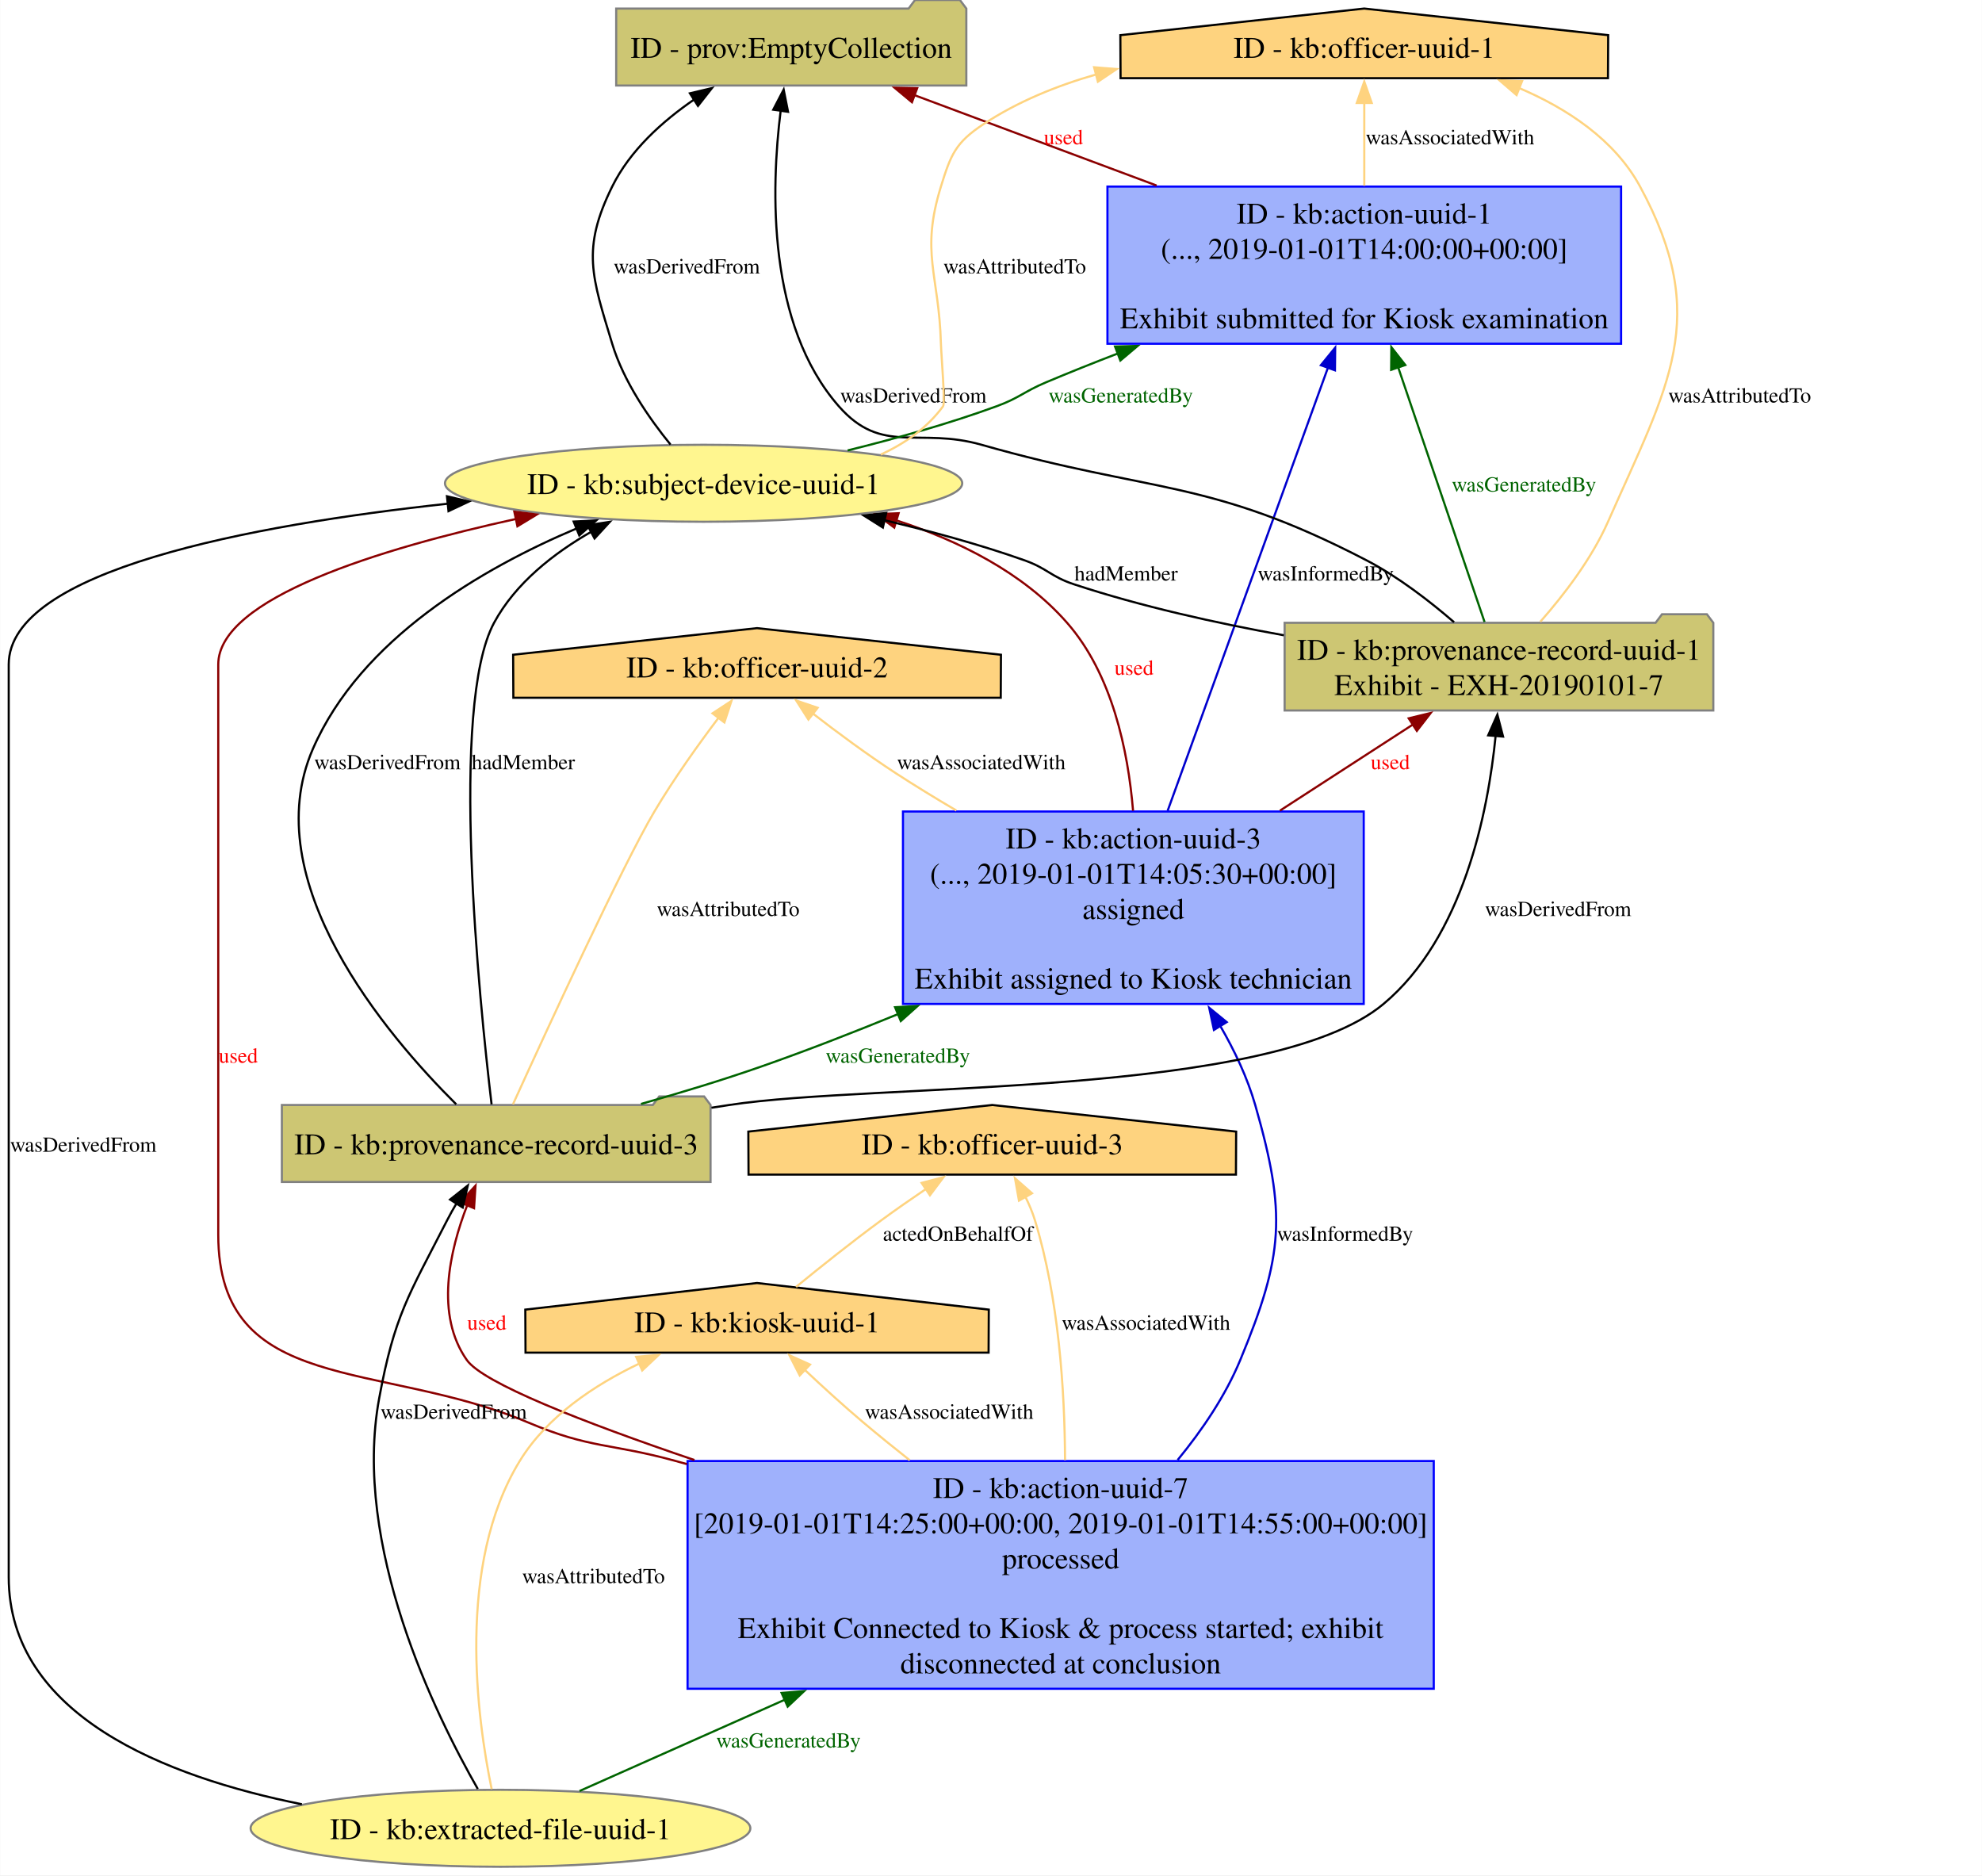
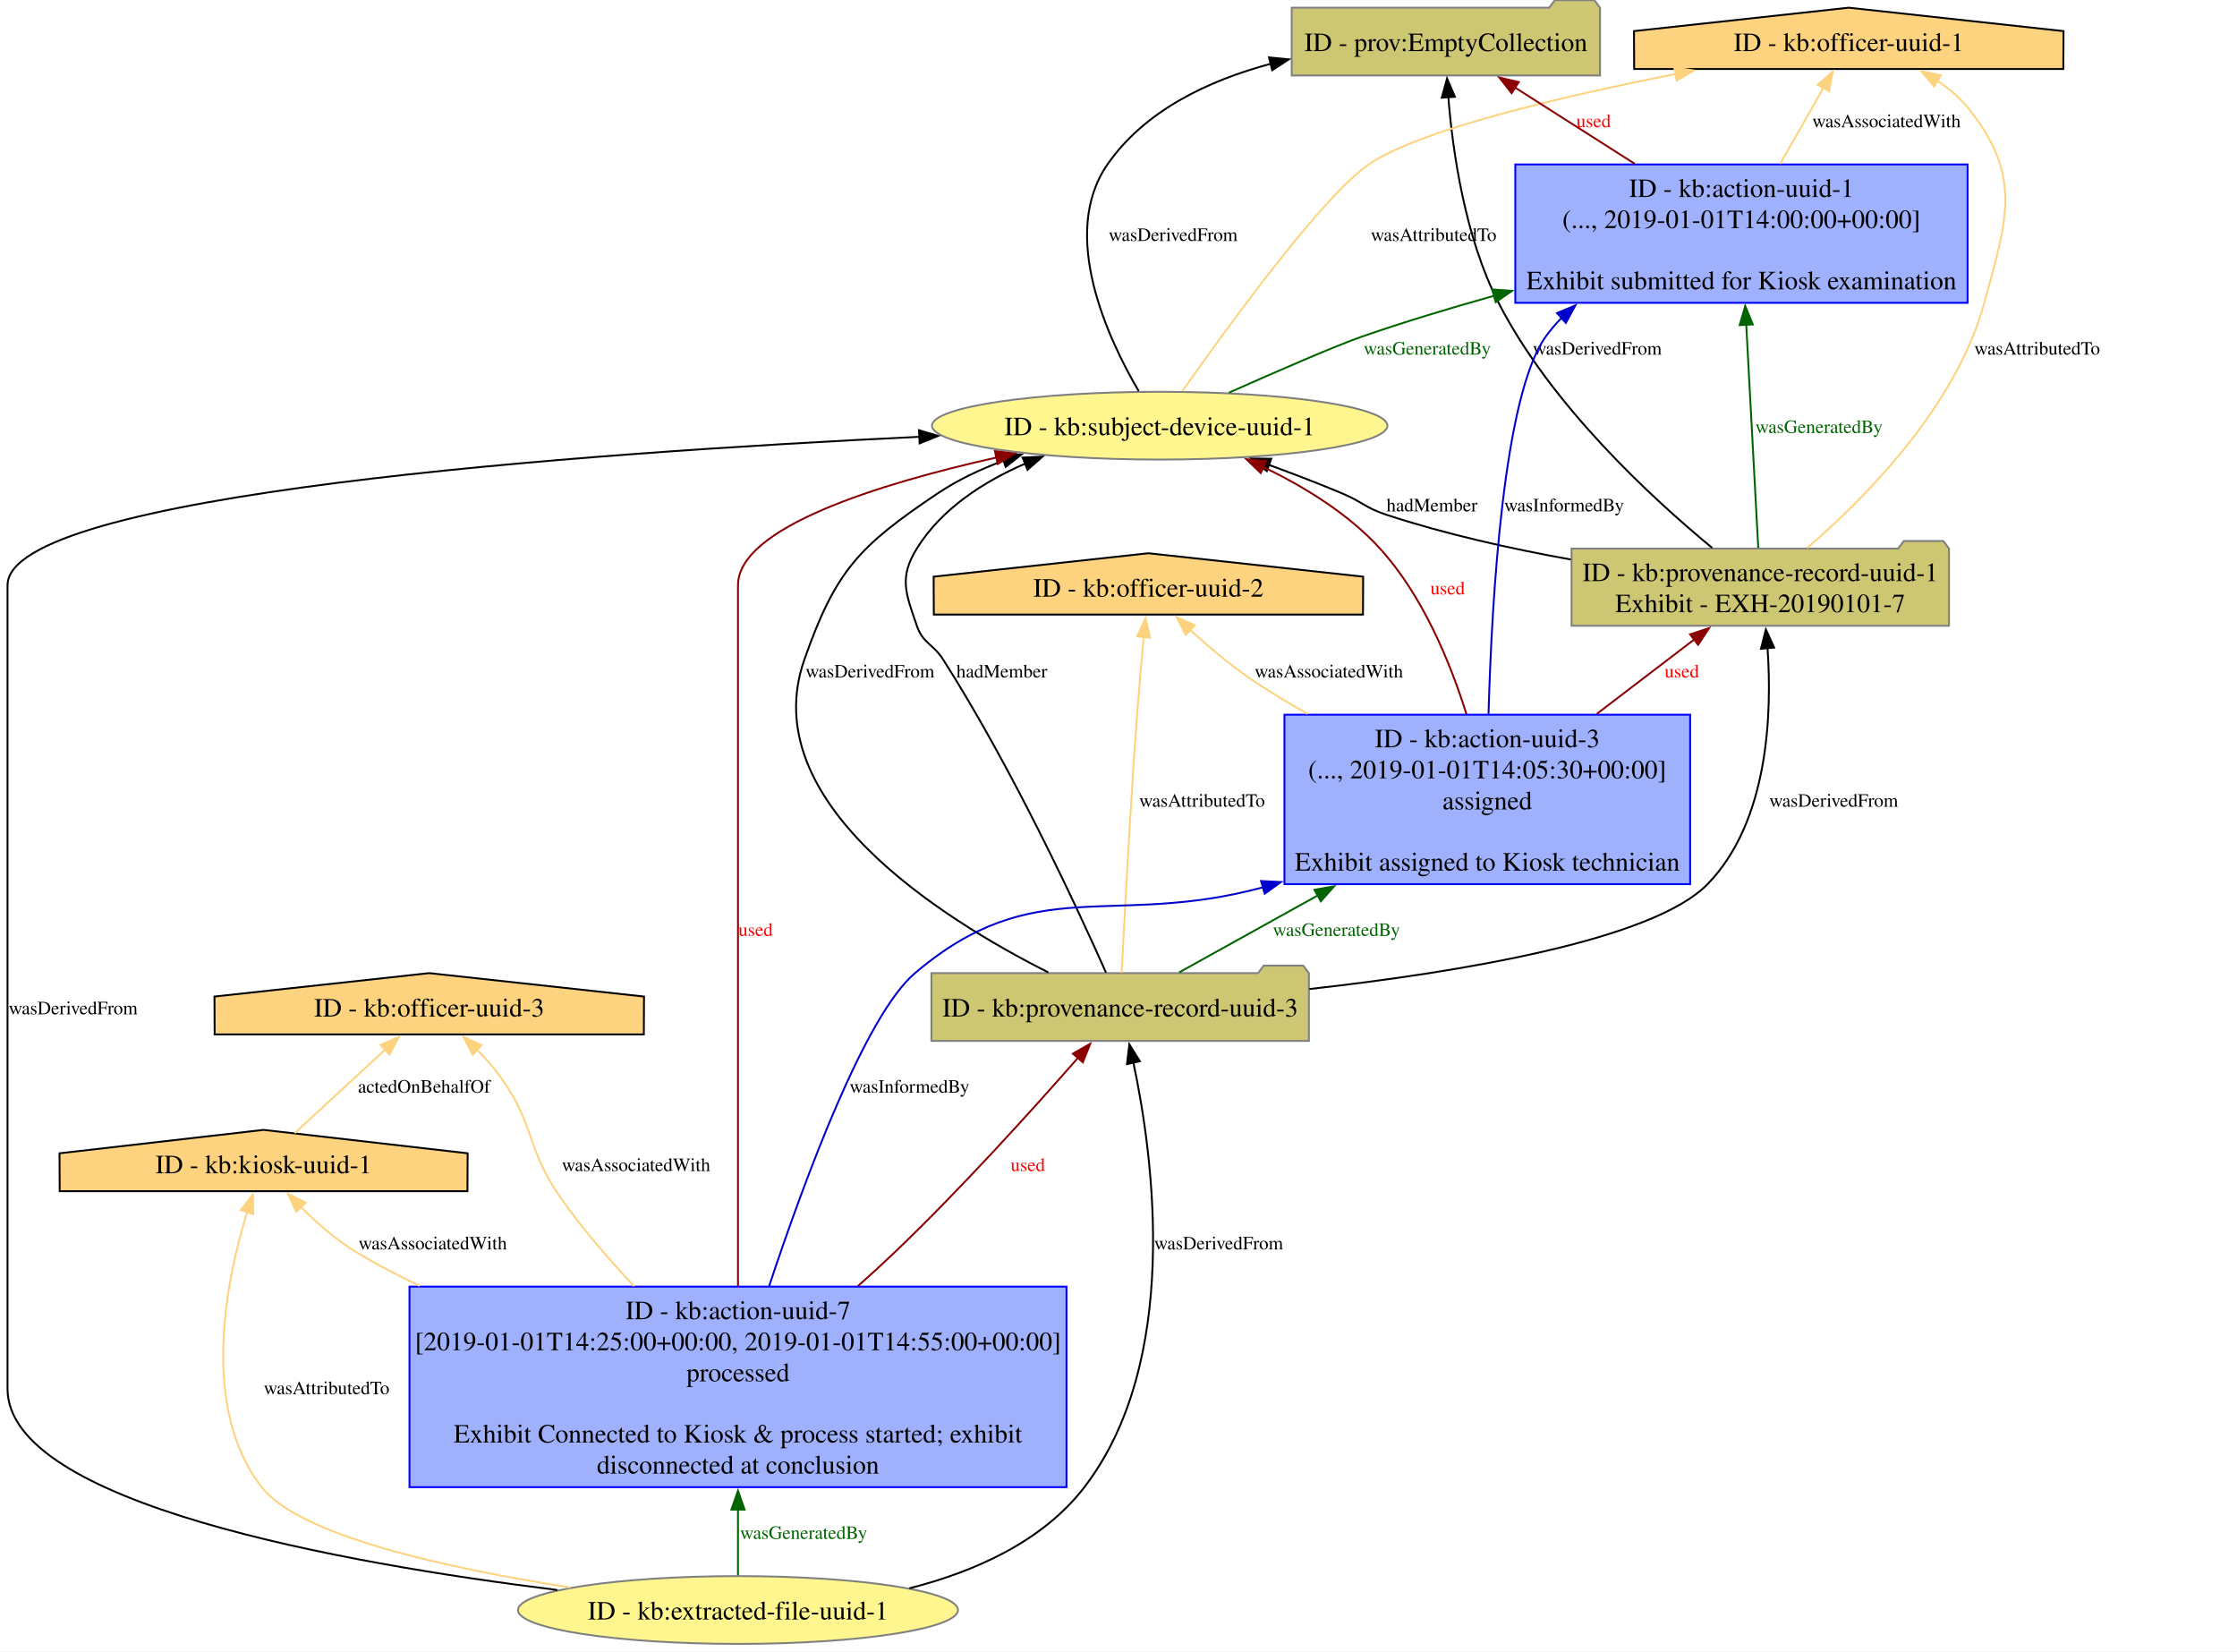
- <svg xmlns="http://www.w3.org/2000/svg" xmlns:xlink="http://www.w3.org/1999/xlink" width="927pt" height="877pt" viewBox="0.00 0.00 926.84 877.00">
+ <svg xmlns="http://www.w3.org/2000/svg" xmlns:xlink="http://www.w3.org/1999/xlink" width="1188pt" height="877pt" viewBox="0.00 0.00 1188.23 877.00">
  <g id="graph0" class="graph" transform="scale(1 1) rotate(0) translate(4 873)">
-     <polygon fill="white" stroke="none" points="-4,4 -4,-873 922.84,-873 922.84,4 -4,4" />
+     <polygon fill="white" stroke="none" points="-4,4 -4,-873 1184.23,-873 1184.23,4 -4,4" />
    <g id="node1" class="node">
      <g id="a_node1">
+         <a xlink:title="ID - http://example.org/kb/kiosk-uuid-1">
+           <polygon fill="#fed37f" stroke="black" points="244.39,-260.56 136,-273 27.61,-260.56 27.71,-240.44 244.29,-240.44 244.39,-260.56" />
+           <text text-anchor="middle" x="136" y="-249.95" font-family="Times,serif" font-size="14.00">ID - kb:kiosk-uuid-1</text>
+         </a>
+       </g>
+     </g>
+     <g id="node4" class="node">
+       <g id="a_node4">
+         <a xlink:title="ID - http://example.org/kb/officer-uuid-3">
+           <polygon fill="#fed37f" stroke="black" points="338.08,-343.81 224,-356.25 109.92,-343.81 110.02,-323.69 337.98,-323.69 338.08,-343.81" />
+           <text text-anchor="middle" x="224" y="-333.2" font-family="Times,serif" font-size="14.00">ID - kb:officer-uuid-3</text>
+         </a>
+       </g>
+     </g>
+     <g id="edge16" class="edge">
+       <path fill="none" stroke="#fed37f" d="M152.55,-271.28C166.12,-283.81 185.49,-301.69 200.63,-315.68" />
+       <polygon fill="#fed37f" stroke="#fed37f" points="198.16,-318.15 207.88,-322.36 202.9,-313.01 198.16,-318.15" />
+       <text text-anchor="middle" x="221.27" y="-292.75" font-family="Times,serif" font-size="10.00">actedOnBehalfOf</text>
+     </g>
+     <g id="node2" class="node">
+       <g id="a_node2">
+         <a xlink:title="ID - http://example.org/kb/officer-uuid-1">
+           <polygon fill="#fed37f" stroke="black" points="1092.08,-856.56 978,-869 863.92,-856.56 864.02,-836.44 1091.98,-836.44 1092.08,-856.56" />
+           <text text-anchor="middle" x="978" y="-845.95" font-family="Times,serif" font-size="14.00">ID - kb:officer-uuid-1</text>
+         </a>
+       </g>
+     </g>
+     <g id="node3" class="node">
+       <g id="a_node3">
+         <a xlink:title="ID - http://example.org/kb/officer-uuid-2">
+           <polygon fill="#fed37f" stroke="black" points="720.08,-566.81 606,-579.25 491.92,-566.81 492.02,-546.69 719.98,-546.69 720.08,-566.81" />
+           <text text-anchor="middle" x="606" y="-556.2" font-family="Times,serif" font-size="14.00">ID - kb:officer-uuid-2</text>
+         </a>
+       </g>
+     </g>
+     <g id="node5" class="node">
+       <g id="a_node5">
+         <a xlink:title="ID - http://example.org/kb/provenance-record-uuid-1">
+           <polygon fill="#cdc673" stroke="#808080" points="1031.25,-581.75 1028.25,-585.75 1007.25,-585.75 1004.25,-581.75 830.75,-581.75 830.75,-540.75 1031.25,-540.75 1031.25,-581.75" />
+           <text text-anchor="middle" x="931" y="-564.45" font-family="Times,serif" font-size="14.00">ID - kb:provenance-record-uuid-1</text>
+           <text text-anchor="middle" x="931" y="-547.95" font-family="Times,serif" font-size="14.00">Exhibit - EXH-20190101-7</text>
+         </a>
+       </g>
+     </g>
+     <g id="edge18" class="edge">
+       <path fill="none" stroke="#fed37f" d="M955.91,-582.06C986.14,-608.05 1034.93,-656.93 1050,-712.25 1062.04,-756.44 1070.4,-779.06 1042,-815 1037.31,-820.94 1031.31,-826.02 1024.88,-830.31" />
+       <polygon fill="#fed37f" stroke="#fed37f" points="1023.36,-827.14 1016.55,-835.27 1026.94,-833.16 1023.36,-827.14" />
+       <text text-anchor="middle" x="1078.1" y="-684.75" font-family="Times,serif" font-size="10.00">wasAttributedTo</text>
+     </g>
+     <g id="node7" class="node">
+       <g id="a_node7">
+         <a xlink:title="ID - http://www.w3.org/ns/prov#EmptyCollection">
+           <polygon fill="#cdc673" stroke="#808080" points="845.88,-869 842.88,-873 821.88,-873 818.88,-869 682.12,-869 682.12,-833 845.88,-833 845.88,-869" />
+           <text text-anchor="middle" x="764" y="-845.95" font-family="Times,serif" font-size="14.00">ID - prov:EmptyCollection</text>
+         </a>
+       </g>
+     </g>
+     <g id="edge20" class="edge">
+       <path fill="none" stroke="black" d="M905.48,-582.09C873.66,-608.31 820.03,-657.6 792,-712.25 774.07,-747.21 767.62,-792.68 765.3,-821.61" />
+       <polygon fill="black" stroke="black" points="761.82,-821.2 764.64,-831.41 768.8,-821.67 761.82,-821.2" />
+       <text text-anchor="middle" x="844.45" y="-684.75" font-family="Times,serif" font-size="10.00">wasDerivedFrom</text>
+     </g>
+     <g id="node9" class="node">
+       <g id="a_node9">
+         <a xlink:title="ID - http://example.org/kb/subject-device-uuid-1">
+           <ellipse fill="#fff68f" stroke="#808080" cx="612" cy="-647" rx="120.96" ry="18" />
+           <text text-anchor="middle" x="612" y="-641.95" font-family="Times,serif" font-size="14.00">ID - kb:subject-device-uuid-1</text>
+         </a>
+       </g>
+     </g>
+     <g id="edge19" class="edge">
+       <path fill="none" stroke="black" d="M830.37,-575.92C798.53,-581.65 763.51,-589.44 732.25,-599.75 721.35,-603.35 719.58,-606.55 709,-611 696.5,-616.26 682.89,-621.48 669.94,-626.21" />
+       <polygon fill="black" stroke="black" points="668.9,-622.87 660.68,-629.55 671.27,-629.45 668.9,-622.87" />
+       <text text-anchor="middle" x="756.62" y="-601.5" font-family="Times,serif" font-size="10.00">hadMember</text>
+     </g>
+     <g id="node10" class="node">
+       <g id="a_node10">
        <a xlink:title="ID - http://example.org/kb/action-uuid-1">
-           <polygon fill="#9fb1fc" stroke="#0000ff" points="754.12,-785.75 513.88,-785.75 513.88,-712.25 754.12,-712.25 754.12,-785.75" />
-           <text text-anchor="middle" x="634" y="-768.45" font-family="Times,serif" font-size="14.00">ID - kb:action-uuid-1</text>
-           <text text-anchor="middle" x="634" y="-751.95" font-family="Times,serif" font-size="14.00">(..., 2019-01-01T14:00:00+00:00]</text>
-           <text text-anchor="middle" x="634" y="-719.45" font-family="Times,serif" font-size="14.00">Exhibit submitted for Kiosk examination</text>
-         </a>
-       </g>
+           <polygon fill="#9fb1fc" stroke="#0000ff" points="1041.12,-785.75 800.88,-785.75 800.88,-712.25 1041.12,-712.25 1041.12,-785.75" />
+           <text text-anchor="middle" x="921" y="-768.45" font-family="Times,serif" font-size="14.00">ID - kb:action-uuid-1</text>
+           <text text-anchor="middle" x="921" y="-751.95" font-family="Times,serif" font-size="14.00">(..., 2019-01-01T14:00:00+00:00]</text>
+           <text text-anchor="middle" x="921" y="-719.45" font-family="Times,serif" font-size="14.00">Exhibit submitted for Kiosk examination</text>
+         </a>
+       </g>
+     </g>
+     <g id="edge17" class="edge">
+       <path fill="none" stroke="darkgreen" d="M929.93,-582.13C928.42,-610.2 925.61,-662.32 923.55,-700.66" />
+       <polygon fill="darkgreen" stroke="darkgreen" points="920.06,-700.4 923.02,-710.57 927.05,-700.77 920.06,-700.4" />
+       <text text-anchor="middle" x="962.19" y="-643.12" font-family="Times,serif" font-size="10.00" fill="darkgreen">wasGeneratedBy</text>
    </g>
    <g id="node6" class="node">
      <g id="a_node6">
-         <a xlink:title="ID - http://example.org/kb/officer-uuid-1">
-           <polygon fill="#fed37f" stroke="black" points="748.08,-856.56 634,-869 519.92,-856.56 520.02,-836.44 747.98,-836.44 748.08,-856.56" />
-           <text text-anchor="middle" x="634" y="-845.95" font-family="Times,serif" font-size="14.00">ID - kb:officer-uuid-1</text>
-         </a>
-       </g>
-     </g>
-     <g id="edge1" class="edge">
-       <path fill="none" stroke="#fed37f" d="M634,-786.1C634,-799.06 634,-813.36 634,-825.15" />
-       <polygon fill="#fed37f" stroke="#fed37f" points="630.5,-824.84 634,-834.84 637.5,-824.84 630.5,-824.84" />
-       <text text-anchor="middle" x="674.12" y="-805.5" font-family="Times,serif" font-size="10.00">wasAssociatedWith</text>
+         <a xlink:title="ID - http://example.org/kb/provenance-record-uuid-3">
+           <polygon fill="#cdc673" stroke="#808080" points="691.25,-356.25 688.25,-360.25 667.25,-360.25 664.25,-356.25 490.75,-356.25 490.75,-320.25 691.25,-320.25 691.25,-356.25" />
+           <text text-anchor="middle" x="591" y="-333.2" font-family="Times,serif" font-size="14.00">ID - kb:provenance-record-uuid-3</text>
+         </a>
+       </g>
+     </g>
+     <g id="edge22" class="edge">
+       <path fill="none" stroke="#fed37f" d="M591.82,-356.38C593.23,-384.86 596.31,-443.74 600,-493.5 601.01,-507.16 602.36,-522.38 603.53,-534.83" />
+       <polygon fill="#fed37f" stroke="#fed37f" points="600.03,-535.07 604.46,-544.69 607,-534.4 600.03,-535.07" />
+       <text text-anchor="middle" x="634.5" y="-444.62" font-family="Times,serif" font-size="10.00">wasAttributedTo</text>
+     </g>
+     <g id="edge23" class="edge">
+       <path fill="none" stroke="black" d="M691.5,-347.8C771.24,-356.72 873.96,-373.69 903,-403.5 935.41,-436.77 937.34,-493.88 934.84,-529.22" />
+       <polygon fill="black" stroke="black" points="931.38,-528.52 933.99,-538.79 938.36,-529.14 931.38,-528.52" />
+       <text text-anchor="middle" x="970.02" y="-444.62" font-family="Times,serif" font-size="10.00">wasDerivedFrom</text>
+     </g>
+     <g id="edge24" class="edge">
+       <path fill="none" stroke="black" d="M583.47,-356.53C568.7,-389.78 534.12,-464.49 497,-522.75 491.55,-531.3 486.29,-531.16 483,-540.75 477.09,-557.99 473.41,-566.26 483,-581.75 496.02,-602.78 518.22,-617.15 540.56,-626.86" />
+       <polygon fill="black" stroke="black" points="539.17,-630.07 549.75,-630.57 541.79,-623.58 539.17,-630.07" />
+       <text text-anchor="middle" x="528.16" y="-513.25" font-family="Times,serif" font-size="10.00">hadMember</text>
+     </g>
+     <g id="edge25" class="edge">
+       <path fill="none" stroke="black" d="M552.87,-356.61C495.64,-385.47 396.85,-447.62 423.25,-522.75 439.91,-570.18 452.28,-582.96 494,-611 504.63,-618.14 516.75,-623.86 529.08,-628.43" />
+       <polygon fill="black" stroke="black" points="527.92,-631.73 538.51,-631.66 530.19,-625.11 527.92,-631.73" />
+       <text text-anchor="middle" x="458.12" y="-513.25" font-family="Times,serif" font-size="10.00">wasDerivedFrom</text>
+     </g>
+     <g id="node11" class="node">
+       <g id="a_node11">
+         <a xlink:title="ID - http://example.org/kb/action-uuid-3">
+           <polygon fill="#9fb1fc" stroke="#0000ff" points="893.75,-493.5 678.25,-493.5 678.25,-403.5 893.75,-403.5 893.75,-493.5" />
+           <text text-anchor="middle" x="786" y="-476.2" font-family="Times,serif" font-size="14.00">ID - kb:action-uuid-3</text>
+           <text text-anchor="middle" x="786" y="-459.7" font-family="Times,serif" font-size="14.00">(..., 2019-01-01T14:05:30+00:00]</text>
+           <text text-anchor="middle" x="786" y="-443.2" font-family="Times,serif" font-size="14.00">assigned</text>
+           <text text-anchor="middle" x="786" y="-410.7" font-family="Times,serif" font-size="14.00">Exhibit assigned to Kiosk technician</text>
+         </a>
+       </g>
+     </g>
+     <g id="edge21" class="edge">
+       <path fill="none" stroke="darkgreen" d="M622.33,-356.64C642.38,-367.77 669.49,-382.82 695.88,-397.47" />
+       <polygon fill="darkgreen" stroke="darkgreen" points="694.18,-400.53 704.62,-402.32 697.58,-394.41 694.18,-400.53" />
+       <text text-anchor="middle" x="705.91" y="-376" font-family="Times,serif" font-size="10.00" fill="darkgreen">wasGeneratedBy</text>
+     </g>
+     <g id="node8" class="node">
+       <g id="a_node8">
+         <a xlink:title="ID - http://example.org/kb/extracted-file-uuid-1">
+           <ellipse fill="#fff68f" stroke="#808080" cx="388" cy="-18" rx="116.86" ry="18" />
+           <text text-anchor="middle" x="388" y="-12.95" font-family="Times,serif" font-size="14.00">ID - kb:extracted-file-uuid-1</text>
+         </a>
+       </g>
+     </g>
+     <g id="edge13" class="edge">
+       <path fill="none" stroke="#fed37f" d="M298.93,-29.98C234.47,-39.97 155.28,-57.18 135,-83.25 101.99,-125.69 116.26,-193.7 127.38,-229.75" />
+       <polygon fill="#fed37f" stroke="#fed37f" points="123.91,-230.4 130.35,-238.82 130.56,-228.22 123.91,-230.4" />
+       <text text-anchor="middle" x="169.5" y="-132.62" font-family="Times,serif" font-size="10.00">wasAttributedTo</text>
+     </g>
+     <g id="edge14" class="edge">
+       <path fill="none" stroke="black" d="M479.07,-29.53C513.52,-38.3 549.75,-54.26 572,-83.25 623.23,-149.98 608.81,-257.81 598.02,-308.8" />
+       <polygon fill="black" stroke="black" points="594.63,-307.91 595.86,-318.44 601.46,-309.44 594.63,-307.91" />
+       <text text-anchor="middle" x="643.35" y="-209.5" font-family="Times,serif" font-size="10.00">wasDerivedFrom</text>
+     </g>
+     <g id="edge15" class="edge">
+       <path fill="none" stroke="black" d="M292.09,-28.61C177.19,-42.85 0,-74.66 0,-135.5 0,-135.5 0,-135.5 0,-562.25 0,-610.71 305.09,-632.49 484.45,-641.11" />
+       <polygon fill="black" stroke="black" points="484.14,-644.6 494.3,-641.57 484.47,-637.6 484.14,-644.6" />
+       <text text-anchor="middle" x="34.88" y="-334.38" font-family="Times,serif" font-size="10.00">wasDerivedFrom</text>
    </g>
    <g id="node12" class="node">
      <g id="a_node12">
-         <a xlink:title="ID - http://www.w3.org/ns/prov#EmptyCollection">
-           <polygon fill="#cdc673" stroke="#808080" points="447.88,-869 444.88,-873 423.88,-873 420.88,-869 284.12,-869 284.12,-833 447.88,-833 447.88,-869" />
-           <text text-anchor="middle" x="366" y="-845.95" font-family="Times,serif" font-size="14.00">ID - prov:EmptyCollection</text>
-         </a>
-       </g>
+         <a xlink:title="ID - http://example.org/kb/action-uuid-7">
+           <polygon fill="#9fb1fc" stroke="#0000ff" points="562.5,-189.75 213.5,-189.75 213.5,-83.25 562.5,-83.25 562.5,-189.75" />
+           <text text-anchor="middle" x="388" y="-172.45" font-family="Times,serif" font-size="14.00">ID - kb:action-uuid-7</text>
+           <text text-anchor="middle" x="388" y="-155.95" font-family="Times,serif" font-size="14.00">[2019-01-01T14:25:00+00:00, 2019-01-01T14:55:00+00:00]</text>
+           <text text-anchor="middle" x="388" y="-139.45" font-family="Times,serif" font-size="14.00">processed</text>
+           <text text-anchor="middle" x="388" y="-106.95" font-family="Times,serif" font-size="14.00">Exhibit Connected to Kiosk &amp; process started; exhibit </text>
+           <text text-anchor="middle" x="388" y="-90.45" font-family="Times,serif" font-size="14.00">disconnected at conclusion</text>
+         </a>
+       </g>
+     </g>
+     <g id="edge12" class="edge">
+       <path fill="none" stroke="darkgreen" d="M388,-36.44C388,-46.01 388,-58.54 388,-71.46" />
+       <polygon fill="darkgreen" stroke="darkgreen" points="384.5,-71.32 388,-81.32 391.5,-71.32 384.5,-71.32" />
+       <text text-anchor="middle" x="422.88" y="-55.75" font-family="Times,serif" font-size="10.00" fill="darkgreen">wasGeneratedBy</text>
+     </g>
+     <g id="edge27" class="edge">
+       <path fill="none" stroke="#fed37f" d="M624.05,-665.36C647.35,-698.49 698.41,-768.92 723,-785.75 749.61,-803.96 824.5,-821.64 886.29,-833.83" />
+       <polygon fill="#fed37f" stroke="#fed37f" points="885.29,-837.2 895.78,-835.67 886.63,-830.33 885.29,-837.2" />
+       <text text-anchor="middle" x="757.5" y="-745.12" font-family="Times,serif" font-size="10.00">wasAttributedTo</text>
+     </g>
+     <g id="edge28" class="edge">
+       <path fill="none" stroke="black" d="M600.85,-665.35C584.49,-693.23 558.56,-748.64 584.25,-785.75 604.08,-814.39 637.93,-830.35 670.94,-839.2" />
+       <polygon fill="black" stroke="black" points="670.07,-842.59 680.62,-841.58 671.74,-835.79 670.07,-842.59" />
+       <text text-anchor="middle" x="619.12" y="-745.12" font-family="Times,serif" font-size="10.00">wasDerivedFrom</text>
+     </g>
+     <g id="edge26" class="edge">
+       <path fill="none" stroke="darkgreen" d="M648.77,-664.54C674.14,-675.82 705.65,-689.53 719.25,-694.25 741.82,-702.08 766.14,-709.44 789.82,-716.05" />
+       <polygon fill="darkgreen" stroke="darkgreen" points="788.61,-719.35 799.18,-718.63 790.47,-712.6 788.61,-719.35" />
+       <text text-anchor="middle" x="754.12" y="-684.75" font-family="Times,serif" font-size="10.00" fill="darkgreen">wasGeneratedBy</text>
+     </g>
+     <g id="edge1" class="edge">
+       <path fill="none" stroke="#fed37f" d="M941.58,-786.1C949.27,-799.6 957.81,-814.57 964.68,-826.62" />
+       <polygon fill="#fed37f" stroke="#fed37f" points="961.48,-828.09 969.47,-835.04 967.56,-824.62 961.48,-828.09" />
+       <text text-anchor="middle" x="998.06" y="-805.5" font-family="Times,serif" font-size="10.00">wasAssociatedWith</text>
    </g>
    <g id="edge2" class="edge">
-       <path fill="none" stroke="#8b0000" d="M536.87,-786.24C498.75,-800.47 456.32,-816.3 423.27,-828.63" />
-       <polygon fill="#8b0000" stroke="#8b0000" points="422.45,-825.2 414.31,-831.97 424.9,-831.76 422.45,-825.2" />
-       <text text-anchor="middle" x="493.33" y="-805.5" font-family="Times,serif" font-size="10.00" fill="red">used</text>
-     </g>
-     <g id="node2" class="node">
-       <g id="a_node2">
-         <a xlink:title="ID - http://example.org/kb/action-uuid-3">
-           <polygon fill="#9fb1fc" stroke="#0000ff" points="633.75,-493.5 418.25,-493.5 418.25,-403.5 633.75,-403.5 633.75,-493.5" />
-           <text text-anchor="middle" x="526" y="-476.2" font-family="Times,serif" font-size="14.00">ID - kb:action-uuid-3</text>
-           <text text-anchor="middle" x="526" y="-459.7" font-family="Times,serif" font-size="14.00">(..., 2019-01-01T14:05:30+00:00]</text>
-           <text text-anchor="middle" x="526" y="-443.2" font-family="Times,serif" font-size="14.00">assigned</text>
-           <text text-anchor="middle" x="526" y="-410.7" font-family="Times,serif" font-size="14.00">Exhibit assigned to Kiosk technician</text>
-         </a>
-       </g>
+       <path fill="none" stroke="#8b0000" d="M864.32,-786.1C843.08,-799.63 819.52,-814.64 800.57,-826.7" />
+       <polygon fill="#8b0000" stroke="#8b0000" points="798.95,-823.59 792.4,-831.91 802.71,-829.49 798.95,-823.59" />
+       <text text-anchor="middle" x="842.48" y="-805.5" font-family="Times,serif" font-size="10.00" fill="red">used</text>
+     </g>
+     <g id="edge4" class="edge">
+       <path fill="none" stroke="#fed37f" d="M690.61,-493.93C680.66,-499.5 670.86,-505.39 661.75,-511.5 649.98,-519.39 638,-529.53 628.19,-538.51" />
+       <polygon fill="#fed37f" stroke="#fed37f" points="625.85,-535.91 620.95,-545.31 630.64,-541.02 625.85,-535.91" />
+       <text text-anchor="middle" x="701.88" y="-513.25" font-family="Times,serif" font-size="10.00">wasAssociatedWith</text>
+     </g>
+     <g id="edge5" class="edge">
+       <path fill="none" stroke="#8b0000" d="M844.14,-493.91C861.79,-507.39 880.63,-521.78 896.23,-533.69" />
+       <polygon fill="#8b0000" stroke="#8b0000" points="893.73,-536.19 903.81,-539.48 897.98,-530.63 893.73,-536.19" />
+       <text text-anchor="middle" x="889.34" y="-513.25" font-family="Times,serif" font-size="10.00" fill="red">used</text>
+     </g>
+     <g id="edge6" class="edge">
+       <path fill="none" stroke="#8b0000" d="M774.95,-493.78C766.2,-521.62 751.62,-556.87 729,-581.75 712.12,-600.32 688.59,-614.67 667.05,-625.06" />
+       <polygon fill="#8b0000" stroke="#8b0000" points="665.67,-621.84 658.05,-629.2 668.6,-628.2 665.67,-621.84" />
+       <text text-anchor="middle" x="764.95" y="-557.38" font-family="Times,serif" font-size="10.00" fill="red">used</text>
    </g>
    <g id="edge3" class="edge">
-       <path fill="none" stroke="#0000cd" d="M542.05,-493.87C562.16,-549.44 596.46,-644.24 617,-701.02" />
-       <polygon fill="#0000cd" stroke="#0000cd" points="613.71,-702.21 620.4,-710.42 620.29,-699.82 613.71,-702.21" />
-       <text text-anchor="middle" x="615.99" y="-601.5" font-family="Times,serif" font-size="10.00">wasInformedBy</text>
-     </g>
-     <g id="node7" class="node">
-       <g id="a_node7">
-         <a xlink:title="ID - http://example.org/kb/officer-uuid-2">
-           <polygon fill="#fed37f" stroke="black" points="464.08,-566.81 350,-579.25 235.92,-566.81 236.02,-546.69 463.98,-546.69 464.08,-566.81" />
-           <text text-anchor="middle" x="350" y="-556.2" font-family="Times,serif" font-size="14.00">ID - kb:officer-uuid-2</text>
-         </a>
-       </g>
-     </g>
-     <g id="edge4" class="edge">
-       <path fill="none" stroke="#fed37f" d="M443.23,-493.96C433.51,-499.67 423.83,-505.59 414.75,-511.5 401.54,-520.1 387.48,-530.51 375.86,-539.5" />
-       <polygon fill="#fed37f" stroke="#fed37f" points="374.03,-536.49 368.31,-545.41 378.34,-542 374.03,-536.49" />
-       <text text-anchor="middle" x="454.88" y="-513.25" font-family="Times,serif" font-size="10.00">wasAssociatedWith</text>
-     </g>
-     <g id="node9" class="node">
-       <g id="a_node9">
-         <a xlink:title="ID - http://example.org/kb/provenance-record-uuid-1">
-           <polygon fill="#cdc673" stroke="#808080" points="797.25,-581.75 794.25,-585.75 773.25,-585.75 770.25,-581.75 596.75,-581.75 596.75,-540.75 797.25,-540.75 797.25,-581.75" />
-           <text text-anchor="middle" x="697" y="-564.45" font-family="Times,serif" font-size="14.00">ID - kb:provenance-record-uuid-1</text>
-           <text text-anchor="middle" x="697" y="-547.95" font-family="Times,serif" font-size="14.00">Exhibit - EXH-20190101-7</text>
-         </a>
-       </g>
-     </g>
-     <g id="edge5" class="edge">
-       <path fill="none" stroke="#8b0000" d="M594.57,-493.91C615.68,-507.58 638.22,-522.18 656.77,-534.19" />
-       <polygon fill="#8b0000" stroke="#8b0000" points="654.78,-537.08 665.08,-539.58 658.59,-531.2 654.78,-537.08" />
-       <text text-anchor="middle" x="646.18" y="-513.25" font-family="Times,serif" font-size="10.00" fill="red">used</text>
-     </g>
-     <g id="node11" class="node">
-       <g id="a_node11">
-         <a xlink:title="ID - http://example.org/kb/subject-device-uuid-1">
-           <ellipse fill="#fff68f" stroke="#808080" cx="325" cy="-647" rx="120.96" ry="18" />
-           <text text-anchor="middle" x="325" y="-641.95" font-family="Times,serif" font-size="14.00">ID - kb:subject-device-uuid-1</text>
-         </a>
-       </g>
-     </g>
-     <g id="edge6" class="edge">
-       <path fill="none" stroke="#8b0000" d="M525.86,-493.85C523.52,-522.08 516.07,-557.72 495,-581.75 474.34,-605.31 444.13,-620.26 414.89,-629.73" />
-       <polygon fill="#8b0000" stroke="#8b0000" points="414.18,-626.29 405.62,-632.54 416.21,-632.99 414.18,-626.29" />
-       <text text-anchor="middle" x="526.32" y="-557.38" font-family="Times,serif" font-size="10.00" fill="red">used</text>
-     </g>
-     <g id="node3" class="node">
-       <g id="a_node3">
-         <a xlink:title="ID - http://example.org/kb/action-uuid-7">
-           <polygon fill="#9fb1fc" stroke="#0000ff" points="666.5,-189.75 317.5,-189.75 317.5,-83.25 666.5,-83.25 666.5,-189.75" />
-           <text text-anchor="middle" x="492" y="-172.45" font-family="Times,serif" font-size="14.00">ID - kb:action-uuid-7</text>
-           <text text-anchor="middle" x="492" y="-155.95" font-family="Times,serif" font-size="14.00">[2019-01-01T14:25:00+00:00, 2019-01-01T14:55:00+00:00]</text>
-           <text text-anchor="middle" x="492" y="-139.45" font-family="Times,serif" font-size="14.00">processed</text>
-           <text text-anchor="middle" x="492" y="-106.95" font-family="Times,serif" font-size="14.00">Exhibit Connected to Kiosk &amp; process started; exhibit </text>
-           <text text-anchor="middle" x="492" y="-90.45" font-family="Times,serif" font-size="14.00">disconnected at conclusion</text>
-         </a>
-       </g>
+       <path fill="none" stroke="#0000cd" d="M786.66,-493.89C788.4,-555.54 794.65,-663.04 817,-694.25 819.59,-697.86 822.49,-701.25 825.64,-704.43" />
+       <polygon fill="#0000cd" stroke="#0000cd" points="823.03,-706.79 832.81,-710.88 827.72,-701.59 823.03,-706.79" />
+       <text text-anchor="middle" x="826.82" y="-601.5" font-family="Times,serif" font-size="10.00">wasInformedBy</text>
+     </g>
+     <g id="edge8" class="edge">
+       <path fill="none" stroke="#fed37f" d="M218.89,-190.15C207.42,-195.57 196.26,-201.43 185.75,-207.75 174.84,-214.32 164.28,-223.57 155.71,-232.08" />
+       <polygon fill="#fed37f" stroke="#fed37f" points="153.35,-229.5 148.93,-239.13 158.39,-234.35 153.35,-229.5" />
+       <text text-anchor="middle" x="225.88" y="-209.5" font-family="Times,serif" font-size="10.00">wasAssociatedWith</text>
+     </g>
+     <g id="edge9" class="edge">
+       <path fill="none" stroke="#fed37f" d="M332.83,-189.99C319.15,-204.5 305.16,-220.74 293.75,-237 275.12,-263.56 280.36,-276.21 261,-302.25 257.53,-306.92 253.4,-311.5 249.17,-315.73" />
+       <polygon fill="#fed37f" stroke="#fed37f" points="247.06,-312.92 242.19,-322.33 251.86,-318.01 247.06,-312.92" />
+       <text text-anchor="middle" x="333.88" y="-251.12" font-family="Times,serif" font-size="10.00">wasAssociatedWith</text>
+     </g>
+     <g id="edge10" class="edge">
+       <path fill="none" stroke="#8b0000" d="M451.69,-190.04C458.31,-195.9 464.86,-201.88 471,-207.75 506.83,-242 545.28,-284.66 568.74,-311.43" />
+       <polygon fill="#8b0000" stroke="#8b0000" points="565.89,-313.49 575.1,-318.73 571.17,-308.89 565.89,-313.49" />
+       <text text-anchor="middle" x="541.97" y="-251.12" font-family="Times,serif" font-size="10.00" fill="red">used</text>
+     </g>
+     <g id="edge11" class="edge">
+       <path fill="none" stroke="#8b0000" d="M388,-189.98C388,-210.02 388,-233.07 388,-254 388,-254 388,-254 388,-562.25 388,-592.85 462.26,-615.98 525.27,-630.09" />
+       <polygon fill="#8b0000" stroke="#8b0000" points="524.48,-633.5 535,-632.21 525.97,-626.66 524.48,-633.5" />
+       <text text-anchor="middle" x="397.38" y="-376" font-family="Times,serif" font-size="10.00" fill="red">used</text>
    </g>
    <g id="edge7" class="edge">
-       <path fill="none" stroke="#0000cd" d="M546.71,-190.23C558.28,-204.31 569.08,-220.29 576,-237 596.31,-286.05 597.63,-305.21 583,-356.25 579.34,-369.02 573.32,-381.73 566.53,-393.43" />
-       <polygon fill="#0000cd" stroke="#0000cd" points="563.69,-391.36 561.47,-401.72 569.67,-395.01 563.69,-391.36" />
-       <text text-anchor="middle" x="625.04" y="-292.75" font-family="Times,serif" font-size="10.00">wasInformedBy</text>
-     </g>
-     <g id="node5" class="node">
-       <g id="a_node5">
-         <a xlink:title="ID - http://example.org/kb/kiosk-uuid-1">
-           <polygon fill="#fed37f" stroke="black" points="458.39,-260.56 350,-273 241.61,-260.56 241.71,-240.44 458.29,-240.44 458.39,-260.56" />
-           <text text-anchor="middle" x="350" y="-249.95" font-family="Times,serif" font-size="14.00">ID - kb:kiosk-uuid-1</text>
-         </a>
-       </g>
-     </g>
-     <g id="edge8" class="edge">
-       <path fill="none" stroke="#fed37f" d="M421.42,-190.11C414.02,-195.96 406.68,-201.91 399.75,-207.75 390.51,-215.53 380.7,-224.49 372.26,-232.44" />
-       <polygon fill="#fed37f" stroke="#fed37f" points="369.96,-229.79 365.13,-239.22 374.79,-234.86 369.96,-229.79" />
-       <text text-anchor="middle" x="439.88" y="-209.5" font-family="Times,serif" font-size="10.00">wasAssociatedWith</text>
-     </g>
-     <g id="node8" class="node">
-       <g id="a_node8">
-         <a xlink:title="ID - http://example.org/kb/officer-uuid-3">
-           <polygon fill="#fed37f" stroke="black" points="574.08,-343.81 460,-356.25 345.92,-343.81 346.02,-323.69 573.98,-323.69 574.08,-343.81" />
-           <text text-anchor="middle" x="460" y="-333.2" font-family="Times,serif" font-size="14.00">ID - kb:officer-uuid-3</text>
-         </a>
-       </g>
-     </g>
-     <g id="edge9" class="edge">
-       <path fill="none" stroke="#fed37f" d="M494.05,-190.16C493.91,-223.05 491.08,-265.9 480,-302.25 478.84,-306.05 477.22,-309.88 475.39,-313.55" />
-       <polygon fill="#fed37f" stroke="#fed37f" points="472.51,-311.52 470.65,-321.95 478.61,-314.96 472.51,-311.52" />
-       <text text-anchor="middle" x="531.93" y="-251.12" font-family="Times,serif" font-size="10.00">wasAssociatedWith</text>
-     </g>
-     <g id="node10" class="node">
-       <g id="a_node10">
-         <a xlink:title="ID - http://example.org/kb/provenance-record-uuid-3">
-           <polygon fill="#cdc673" stroke="#808080" points="328.25,-356.25 325.25,-360.25 304.25,-360.25 301.25,-356.25 127.75,-356.25 127.75,-320.25 328.25,-320.25 328.25,-356.25" />
-           <text text-anchor="middle" x="228" y="-333.2" font-family="Times,serif" font-size="14.00">ID - kb:provenance-record-uuid-3</text>
-         </a>
-       </g>
-     </g>
-     <g id="edge10" class="edge">
-       <path fill="none" stroke="#8b0000" d="M320.71,-190.21C268.06,-208.09 221.82,-226.24 214.25,-237 199.44,-258.04 206.08,-287.82 214.47,-309.45" />
-       <polygon fill="#8b0000" stroke="#8b0000" points="211.19,-310.7 218.32,-318.54 217.64,-307.97 211.19,-310.7" />
-       <text text-anchor="middle" x="223.62" y="-251.12" font-family="Times,serif" font-size="10.00" fill="red">used</text>
-     </g>
-     <g id="edge11" class="edge">
-       <path fill="none" stroke="#8b0000" d="M317.2,-188.31C315.46,-188.8 313.73,-189.27 312,-189.75 281.45,-198.17 272.19,-195.41 243,-207.75 173.59,-237.1 98,-220.27 98,-295.62 98,-295.62 98,-295.62 98,-562.25 98,-593.27 173.57,-616.38 237.5,-630.37" />
-       <polygon fill="#8b0000" stroke="#8b0000" points="236.47,-633.73 246.98,-632.39 237.93,-626.89 236.47,-633.73" />
-       <text text-anchor="middle" x="107.38" y="-376" font-family="Times,serif" font-size="10.00" fill="red">used</text>
-     </g>
-     <g id="node4" class="node">
-       <g id="a_node4">
-         <a xlink:title="ID - http://example.org/kb/extracted-file-uuid-1">
-           <ellipse fill="#fff68f" stroke="#808080" cx="230" cy="-18" rx="116.86" ry="18" />
-           <text text-anchor="middle" x="230" y="-12.95" font-family="Times,serif" font-size="14.00">ID - kb:extracted-file-uuid-1</text>
-         </a>
-       </g>
-     </g>
-     <g id="edge12" class="edge">
-       <path fill="none" stroke="darkgreen" d="M266.98,-35.44C292.4,-46.75 327.8,-62.49 363.01,-78.14" />
-       <polygon fill="darkgreen" stroke="darkgreen" points="361.48,-81.29 372.04,-82.16 364.33,-74.9 361.48,-81.29" />
-       <text text-anchor="middle" x="364.7" y="-55.75" font-family="Times,serif" font-size="10.00" fill="darkgreen">wasGeneratedBy</text>
-     </g>
-     <g id="edge13" class="edge">
-       <path fill="none" stroke="#fed37f" d="M225.88,-36.31C219.11,-69.02 209.16,-141.01 239,-189.75 251.74,-210.56 273.91,-225.32 295.1,-235.41" />
-       <polygon fill="#fed37f" stroke="#fed37f" points="293.44,-238.5 304,-239.37 296.29,-232.1 293.44,-238.5" />
-       <text text-anchor="middle" x="273.5" y="-132.62" font-family="Times,serif" font-size="10.00">wasAttributedTo</text>
-     </g>
-     <g id="edge14" class="edge">
-       <path fill="none" stroke="black" d="M219.39,-36.39C199.7,-70.79 160.56,-150.14 173.25,-219 180.42,-257.94 186.96,-267 205,-302.25 206.38,-304.95 207.92,-307.7 209.53,-310.41" />
-       <polygon fill="black" stroke="black" points="206.42,-312.03 214.72,-318.61 212.34,-308.29 206.42,-312.03" />
-       <text text-anchor="middle" x="208.12" y="-209.5" font-family="Times,serif" font-size="10.00">wasDerivedFrom</text>
-     </g>
-     <g id="edge15" class="edge">
-       <path fill="none" stroke="black" d="M137.11,-29.24C73.28,-42.04 0,-70.82 0,-135.5 0,-135.5 0,-135.5 0,-562.25 0,-606.2 112.87,-627.44 205.58,-637.47" />
-       <polygon fill="black" stroke="black" points="204.97,-640.92 215.27,-638.48 205.69,-633.96 204.97,-640.92" />
-       <text text-anchor="middle" x="34.88" y="-334.38" font-family="Times,serif" font-size="10.00">wasDerivedFrom</text>
-     </g>
-     <g id="edge16" class="edge">
-       <path fill="none" stroke="#fed37f" d="M368.25,-271.18C379.53,-280.4 394.4,-292.27 408,-302.25 414.76,-307.21 422.15,-312.35 429.19,-317.11" />
-       <polygon fill="#fed37f" stroke="#fed37f" points="426.96,-319.83 437.22,-322.49 430.86,-314.02 426.96,-319.83" />
-       <text text-anchor="middle" x="444" y="-292.75" font-family="Times,serif" font-size="10.00">actedOnBehalfOf</text>
-     </g>
-     <g id="edge17" class="edge">
-       <path fill="none" stroke="darkgreen" d="M690.26,-582.13C680.65,-610.44 662.76,-663.22 649.72,-701.65" />
-       <polygon fill="darkgreen" stroke="darkgreen" points="646.57,-700.05 646.67,-710.65 653.19,-702.3 646.57,-700.05" />
-       <text text-anchor="middle" x="708.69" y="-643.12" font-family="Times,serif" font-size="10.00" fill="darkgreen">wasGeneratedBy</text>
-     </g>
-     <g id="edge18" class="edge">
-       <path fill="none" stroke="#fed37f" d="M716.34,-582.24C727.32,-594.71 740.35,-611.65 748,-629 776.24,-693.03 796.38,-724.24 763,-785.75 751.1,-807.68 728.89,-822.27 706.22,-831.92" />
-       <polygon fill="#fed37f" stroke="#fed37f" points="705.24,-828.54 697.21,-835.46 707.8,-835.06 705.24,-828.54" />
-       <text text-anchor="middle" x="809.59" y="-684.75" font-family="Times,serif" font-size="10.00">wasAttributedTo</text>
-     </g>
-     <g id="edge19" class="edge">
-       <path fill="none" stroke="black" d="M596.37,-575.92C564.53,-581.65 529.51,-589.44 498.25,-599.75 487.35,-603.35 485.82,-607.17 475,-611 454.18,-618.37 431.17,-624.62 409.57,-629.72" />
-       <polygon fill="black" stroke="black" points="408.85,-626.29 399.89,-631.94 410.42,-633.11 408.85,-626.29" />
-       <text text-anchor="middle" x="522.62" y="-601.5" font-family="Times,serif" font-size="10.00">hadMember</text>
-     </g>
-     <g id="edge20" class="edge">
-       <path fill="none" stroke="black" d="M676.01,-582.01C664.6,-591.87 649.83,-603.3 635,-611 560.87,-649.49 535.33,-642.12 455,-665 425.45,-673.42 408.51,-659.9 388.25,-683 354.72,-721.23 356.47,-784.55 361.05,-821.26" />
-       <polygon fill="black" stroke="black" points="357.57,-821.7 362.45,-831.11 364.5,-820.72 357.57,-821.7" />
-       <text text-anchor="middle" x="423.12" y="-684.75" font-family="Times,serif" font-size="10.00">wasDerivedFrom</text>
-     </g>
-     <g id="edge21" class="edge">
-       <path fill="none" stroke="darkgreen" d="M295.72,-356.74C314.12,-361.93 333.95,-367.93 352,-374.25 372.91,-381.57 394.9,-390.13 415.95,-398.76" />
-       <polygon fill="darkgreen" stroke="darkgreen" points="414.55,-401.97 425.13,-402.56 417.23,-395.51 414.55,-401.97" />
-       <text text-anchor="middle" x="415.87" y="-376" font-family="Times,serif" font-size="10.00" fill="darkgreen">wasGeneratedBy</text>
-     </g>
-     <g id="edge22" class="edge">
-       <path fill="none" stroke="#fed37f" d="M235.84,-356.57C251.66,-391.35 287.15,-468.47 302,-493.5 311.05,-508.76 322.63,-524.94 332.15,-537.55" />
-       <polygon fill="#fed37f" stroke="#fed37f" points="329.17,-539.41 338.03,-545.22 334.72,-535.15 329.17,-539.41" />
-       <text text-anchor="middle" x="336.5" y="-444.62" font-family="Times,serif" font-size="10.00">wasAttributedTo</text>
-     </g>
-     <g id="edge23" class="edge">
-       <path fill="none" stroke="black" d="M328.66,-354.96C331.47,-355.4 334.26,-355.83 337,-356.25 405,-366.74 590.23,-359.35 643,-403.5 680.29,-434.7 691.88,-492.96 695.45,-529" />
-       <polygon fill="black" stroke="black" points="691.95,-529.11 696.25,-538.79 698.92,-528.53 691.95,-529.11" />
-       <text text-anchor="middle" x="724.68" y="-444.62" font-family="Times,serif" font-size="10.00">wasDerivedFrom</text>
-     </g>
-     <g id="edge24" class="edge">
-       <path fill="none" stroke="black" d="M225.84,-356.51C220.06,-405.25 206.04,-542.95 227,-581.75 236.99,-600.25 254.89,-614.29 272.68,-624.45" />
-       <polygon fill="black" stroke="black" points="270.7,-627.36 281.17,-628.98 274,-621.18 270.7,-627.36" />
-       <text text-anchor="middle" x="240.68" y="-513.25" font-family="Times,serif" font-size="10.00">hadMember</text>
-     </g>
-     <g id="edge25" class="edge">
-       <path fill="none" stroke="black" d="M209.3,-356.57C176.69,-388.95 115.38,-461 142.25,-522.75 164.66,-574.24 221.42,-607.2 265.79,-625.95" />
-       <polygon fill="black" stroke="black" points="264.22,-629.09 274.8,-629.62 266.86,-622.6 264.22,-629.09" />
-       <text text-anchor="middle" x="177.12" y="-513.25" font-family="Times,serif" font-size="10.00">wasDerivedFrom</text>
-     </g>
-     <g id="edge26" class="edge">
-       <path fill="none" stroke="darkgreen" d="M392.36,-662.36C414.81,-667.89 439.75,-674.87 462,-683 472.78,-686.94 474.67,-689.79 485.25,-694.25 496.1,-698.82 507.49,-703.37 518.93,-707.77" />
-       <polygon fill="darkgreen" stroke="darkgreen" points="517.43,-710.95 528.02,-711.23 519.92,-704.4 517.43,-710.95" />
-       <text text-anchor="middle" x="520.12" y="-684.75" font-family="Times,serif" font-size="10.00" fill="darkgreen">wasGeneratedBy</text>
-     </g>
-     <g id="edge27" class="edge">
-       <path fill="none" stroke="#fed37f" d="M407.86,-660.43C419.26,-665.64 429.58,-672.91 437,-683 438.1,-684.5 436.15,-706.76 436,-712.25 435.09,-744.9 426.35,-754.54 436,-785.75 440.65,-800.8 442.85,-806.34 456,-815 471.83,-825.43 490.05,-832.89 508.67,-838.2" />
-       <polygon fill="#fed37f" stroke="#fed37f" points="507.64,-841.55 518.2,-840.7 509.42,-834.78 507.64,-841.55" />
-       <text text-anchor="middle" x="470.5" y="-745.12" font-family="Times,serif" font-size="10.00">wasAttributedTo</text>
-     </g>
-     <g id="edge28" class="edge">
-       <path fill="none" stroke="black" d="M309.53,-665.09C299.6,-677.26 287.6,-694.55 282.25,-712.25 272.8,-743.52 267.8,-756.45 282.25,-785.75 290.57,-802.63 305.7,-816.3 320.82,-826.63" />
-       <polygon fill="black" stroke="black" points="318.6,-829.36 328.91,-831.81 322.37,-823.47 318.6,-829.36" />
-       <text text-anchor="middle" x="317.12" y="-745.12" font-family="Times,serif" font-size="10.00">wasDerivedFrom</text>
+       <path fill="none" stroke="#0000cd" d="M404.56,-190.08C423.6,-247.37 455.65,-333.88 482,-356.25 545.94,-410.51 586.23,-379.86 667.22,-401.93" />
+       <polygon fill="#0000cd" stroke="#0000cd" points="665.81,-405.16 676.39,-404.63 667.79,-398.45 665.81,-405.16" />
+       <text text-anchor="middle" x="479.09" y="-292.75" font-family="Times,serif" font-size="10.00">wasInformedBy</text>
    </g>
  </g>
</svg>
